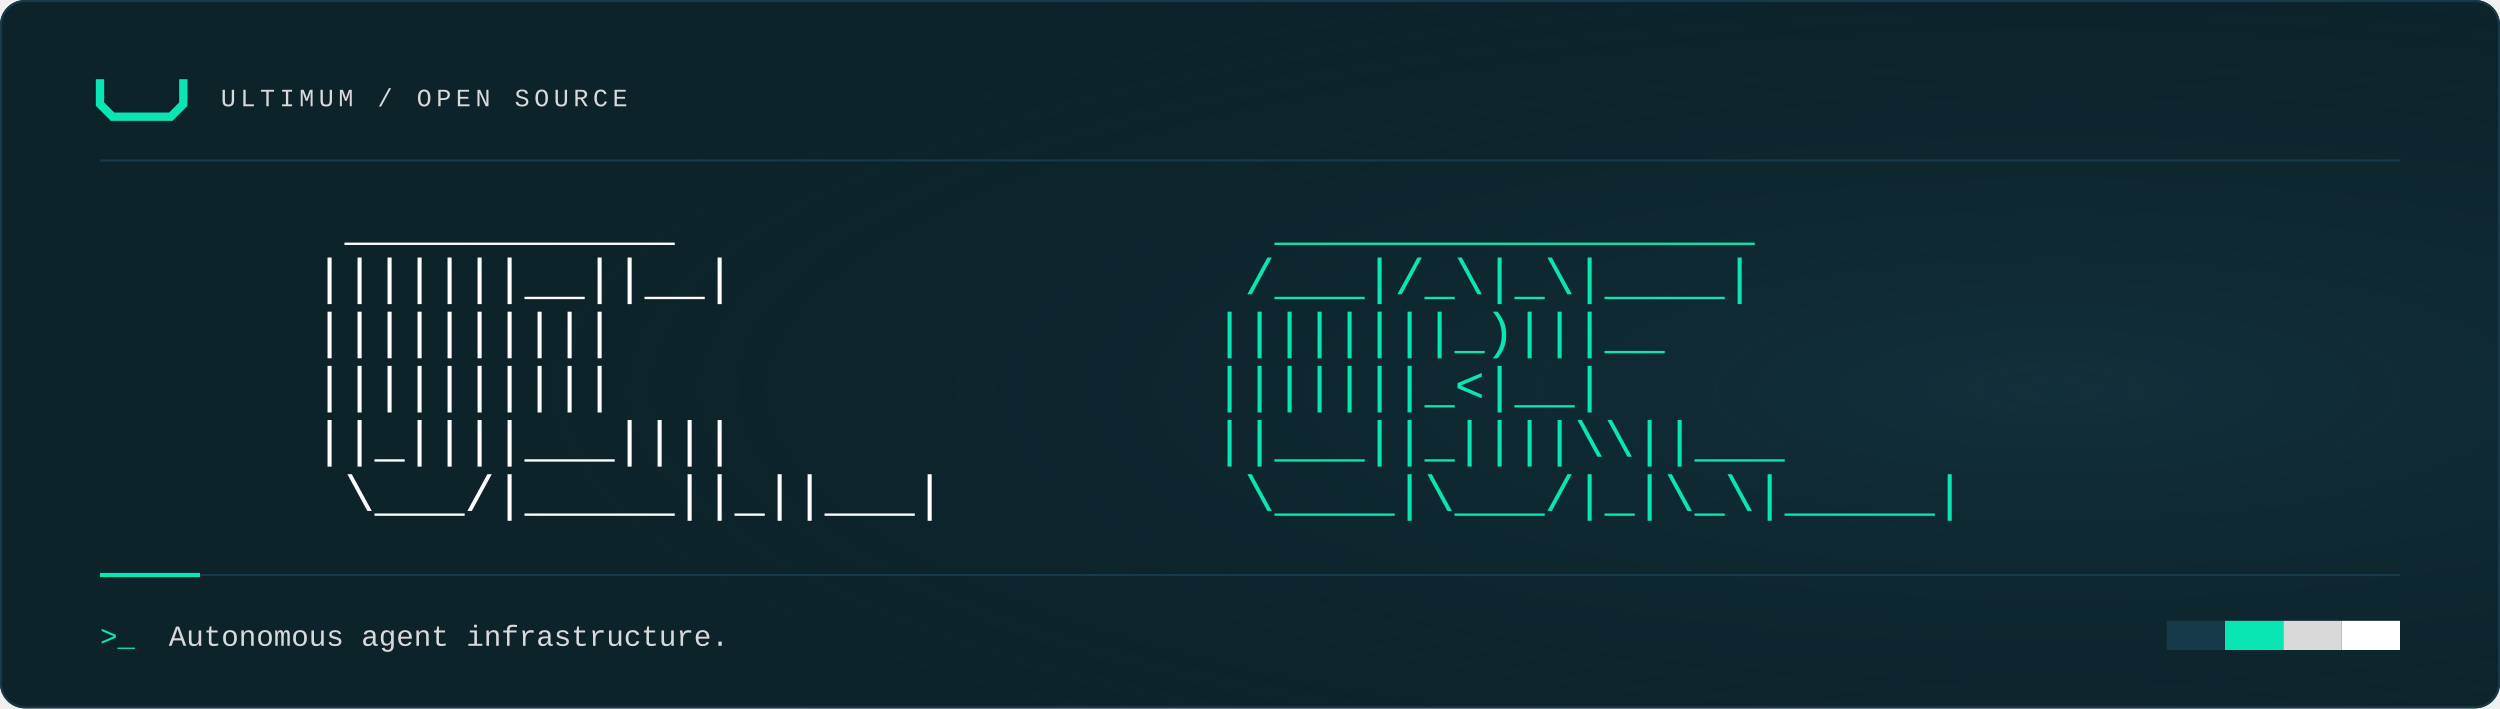
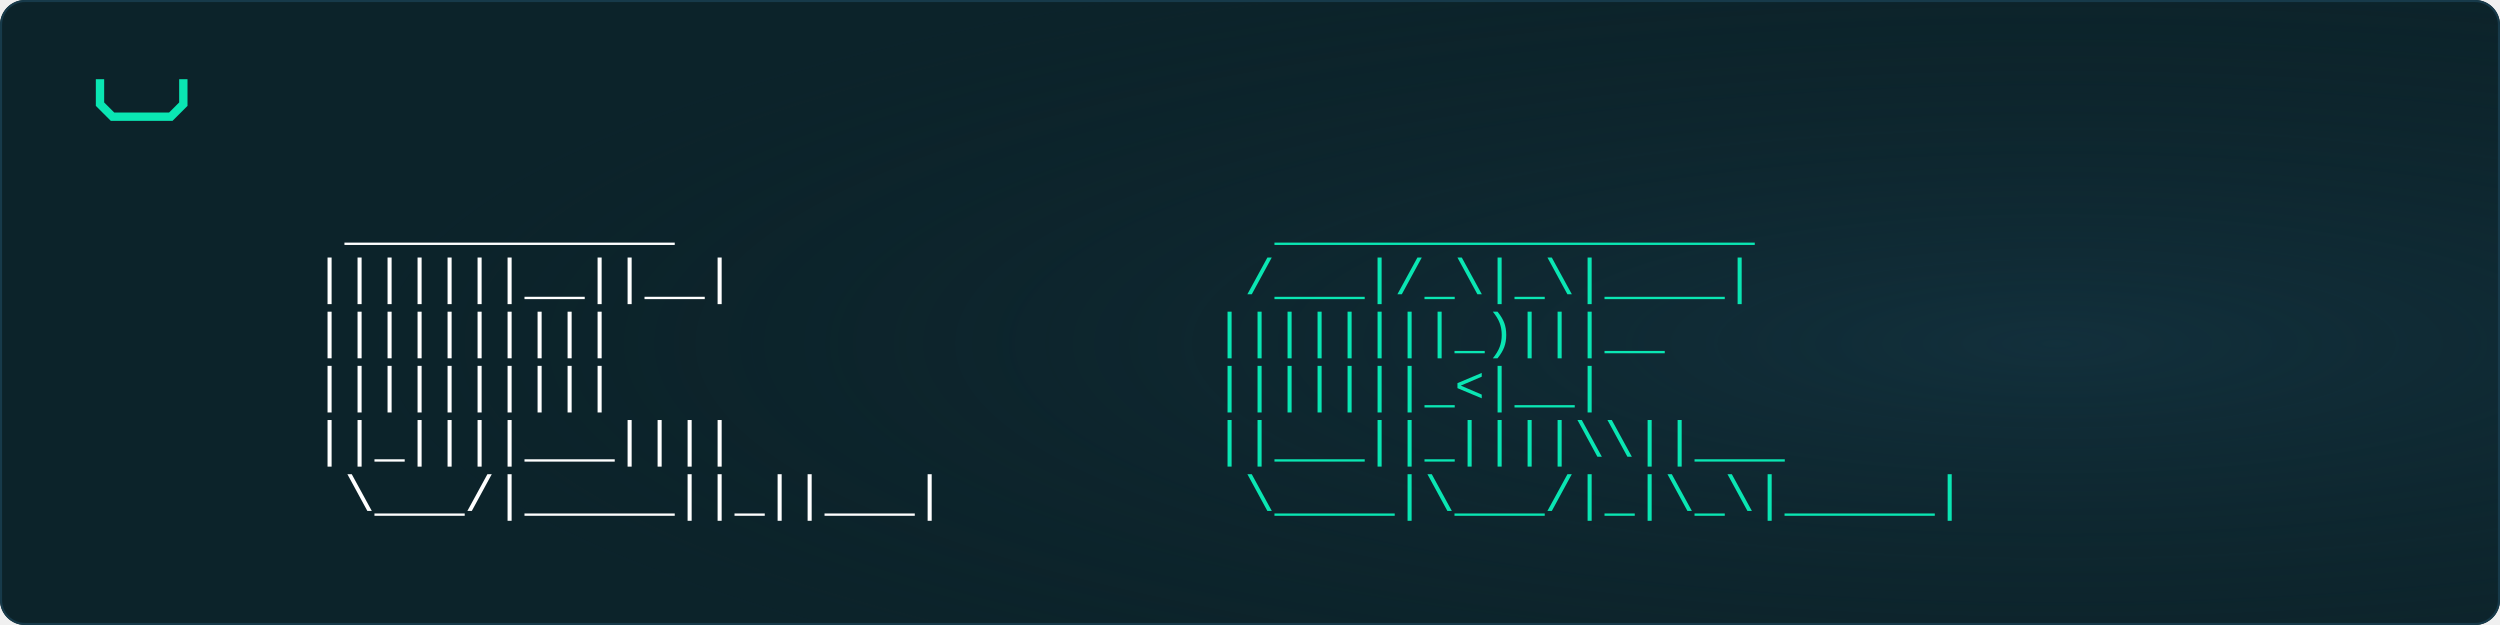
- <svg xmlns="http://www.w3.org/2000/svg" width="1200" height="340" viewBox="0 0 1200 340" role="img" aria-labelledby="title description">
+ <svg xmlns="http://www.w3.org/2000/svg" width="1200" height="300" viewBox="0 0 1200 300" role="img" aria-labelledby="title description">
  <defs>
    <radialGradient id="ambient" cx="82%" cy="55%" r="68%">
      <stop offset="0" stop-color="#173A4A" stop-opacity=".55" />
      <stop offset="1" stop-color="#0C232A" stop-opacity="0" />
    </radialGradient>
  </defs>
-   <rect width="1200" height="340" rx="12" fill="#0C232A" />
-   <rect width="1200" height="340" rx="12" fill="url(#ambient)" />
-   <rect x=".5" y=".5" width="1199" height="339" rx="11.5" fill="none" stroke="#173A4A" />
+   <rect width="1200" height="300" rx="12" fill="#0C232A" />
+   <rect width="1200" height="300" rx="12" fill="url(#ambient)" />
+   <rect x=".5" y=".5" width="1199" height="299" rx="11.5" fill="none" stroke="#173A4A" />
  <path d="M48 38v12l6 6h28l6-6V38" fill="none" stroke="#0AE6B3" stroke-width="4" />
  <g font-family="ui-monospace, 'SFMono-Regular', Menlo, Consolas, 'Liberation Mono', monospace">
-     <text x="106" y="51" fill="#D9D9D9" font-size="12" letter-spacing="2.2">ULTIMUM / OPEN SOURCE</text>
-     <path d="M48 77H1152" stroke="#173A4A" />
    <g font-size="24" xml:space="preserve" style="white-space:pre">
      <text x="165.4 223.0 280.6 395.8 410.2 424.6 439.0 453.4 511.0 525.4 539.8" y="115" fill="#FFFFFF">___________</text>
      <text x="611.8 626.2 640.6 655.0 727.0 741.4 755.8 827.8 842.2 856.6 871.0 957.4 971.8 986.2 1000.6 1015.0" y="115" fill="#0AE6B3">________________</text>
      <text x="151.0 179.8 208.6 237.4 266.2 295.0 381.4 395.8 453.4 467.8 496.6 511.0 539.8 554.2" y="141" fill="#FFFFFF">|||||||__||__|</text>
      <text x="597.4 626.2 640.6 655.0 669.4 712.6 741.4 770.2 813.4 856.6 885.4 943.0 971.8 986.2 1000.6 1015.0 1029.4" y="141" fill="#0AE6B3">/___|/_\|_\|____|</text>
      <text x="151.0 179.8 208.6 237.4 266.2 295.0 410.2 439.0 511.0 539.8" y="167" fill="#FFFFFF">||||||||||</text>
      <text x="583.0 611.8 698.2 727.0 755.8 784.6 813.4 842.2 856.6 871.0 899.8 943.0 971.8 986.2 1000.6" y="167" fill="#0AE6B3">||||||||_)|||__</text>
      <text x="151.0 179.8 208.6 237.4 266.2 295.0 410.2 439.0 511.0 539.8" y="193" fill="#FFFFFF">||||||||||</text>
      <text x="583.0 611.8 698.2 727.0 755.8 784.6 813.4 856.6 885.4 943.0 986.2 1000.6 1015.0" y="193" fill="#0AE6B3">|||||||_&lt;|__|</text>
      <text x="151.0 179.8 194.2 208.6 237.4 266.2 295.0 309.4 323.8 338.2 410.2 439.0 511.0 539.8" y="219" fill="#FFFFFF">||_||||___||||</text>
      <text x="583.0 611.8 626.2 640.6 655.0 698.2 727.0 741.4 755.8 784.6 813.4 842.2 871.0 899.8 943.0 971.8 986.2 1000.6 1015.0" y="219" fill="#0AE6B3">||___||_||||\\||___</text>
      <text x="165.4 179.8 194.2 208.6 223.0 266.2 280.6 295.0 309.4 323.8 338.2 352.6 410.2 424.6 439.0 496.6 511.0 525.4 539.8 554.2" y="245" fill="#FFFFFF">\___/|_____||_||___|</text>
      <text x="597.4 611.8 626.2 640.6 655.0 669.4 712.6 727.0 741.4 755.8 770.2 813.4 827.8 842.2 885.4 899.8 914.2 943.0 957.4 971.8 986.2 1000.6 1015.0 1029.4" y="245" fill="#0AE6B3">\____|\___/|_|\_\|_____|</text>
    </g>
-     <path d="M48 276H1152" stroke="#173A4A" />
-     <path d="M48 276H96" stroke="#0AE6B3" stroke-width="2" />
-     <text x="48" y="310" fill="#0AE6B3" font-size="14">&gt;_</text>
-     <text x="81" y="310" fill="#D9D9D9" font-size="14">Autonomous agent infrastructure.</text>
-   </g>
-   <g transform="translate(1040 298)">
-     <rect width="28" height="14" fill="#173A4A" />
-     <rect x="28" width="28" height="14" fill="#0AE6B3" />
-     <rect x="56" width="28" height="14" fill="#D9D9D9" />
-     <rect x="84" width="28" height="14" fill="#FFFFFF" />
  </g>
</svg>
